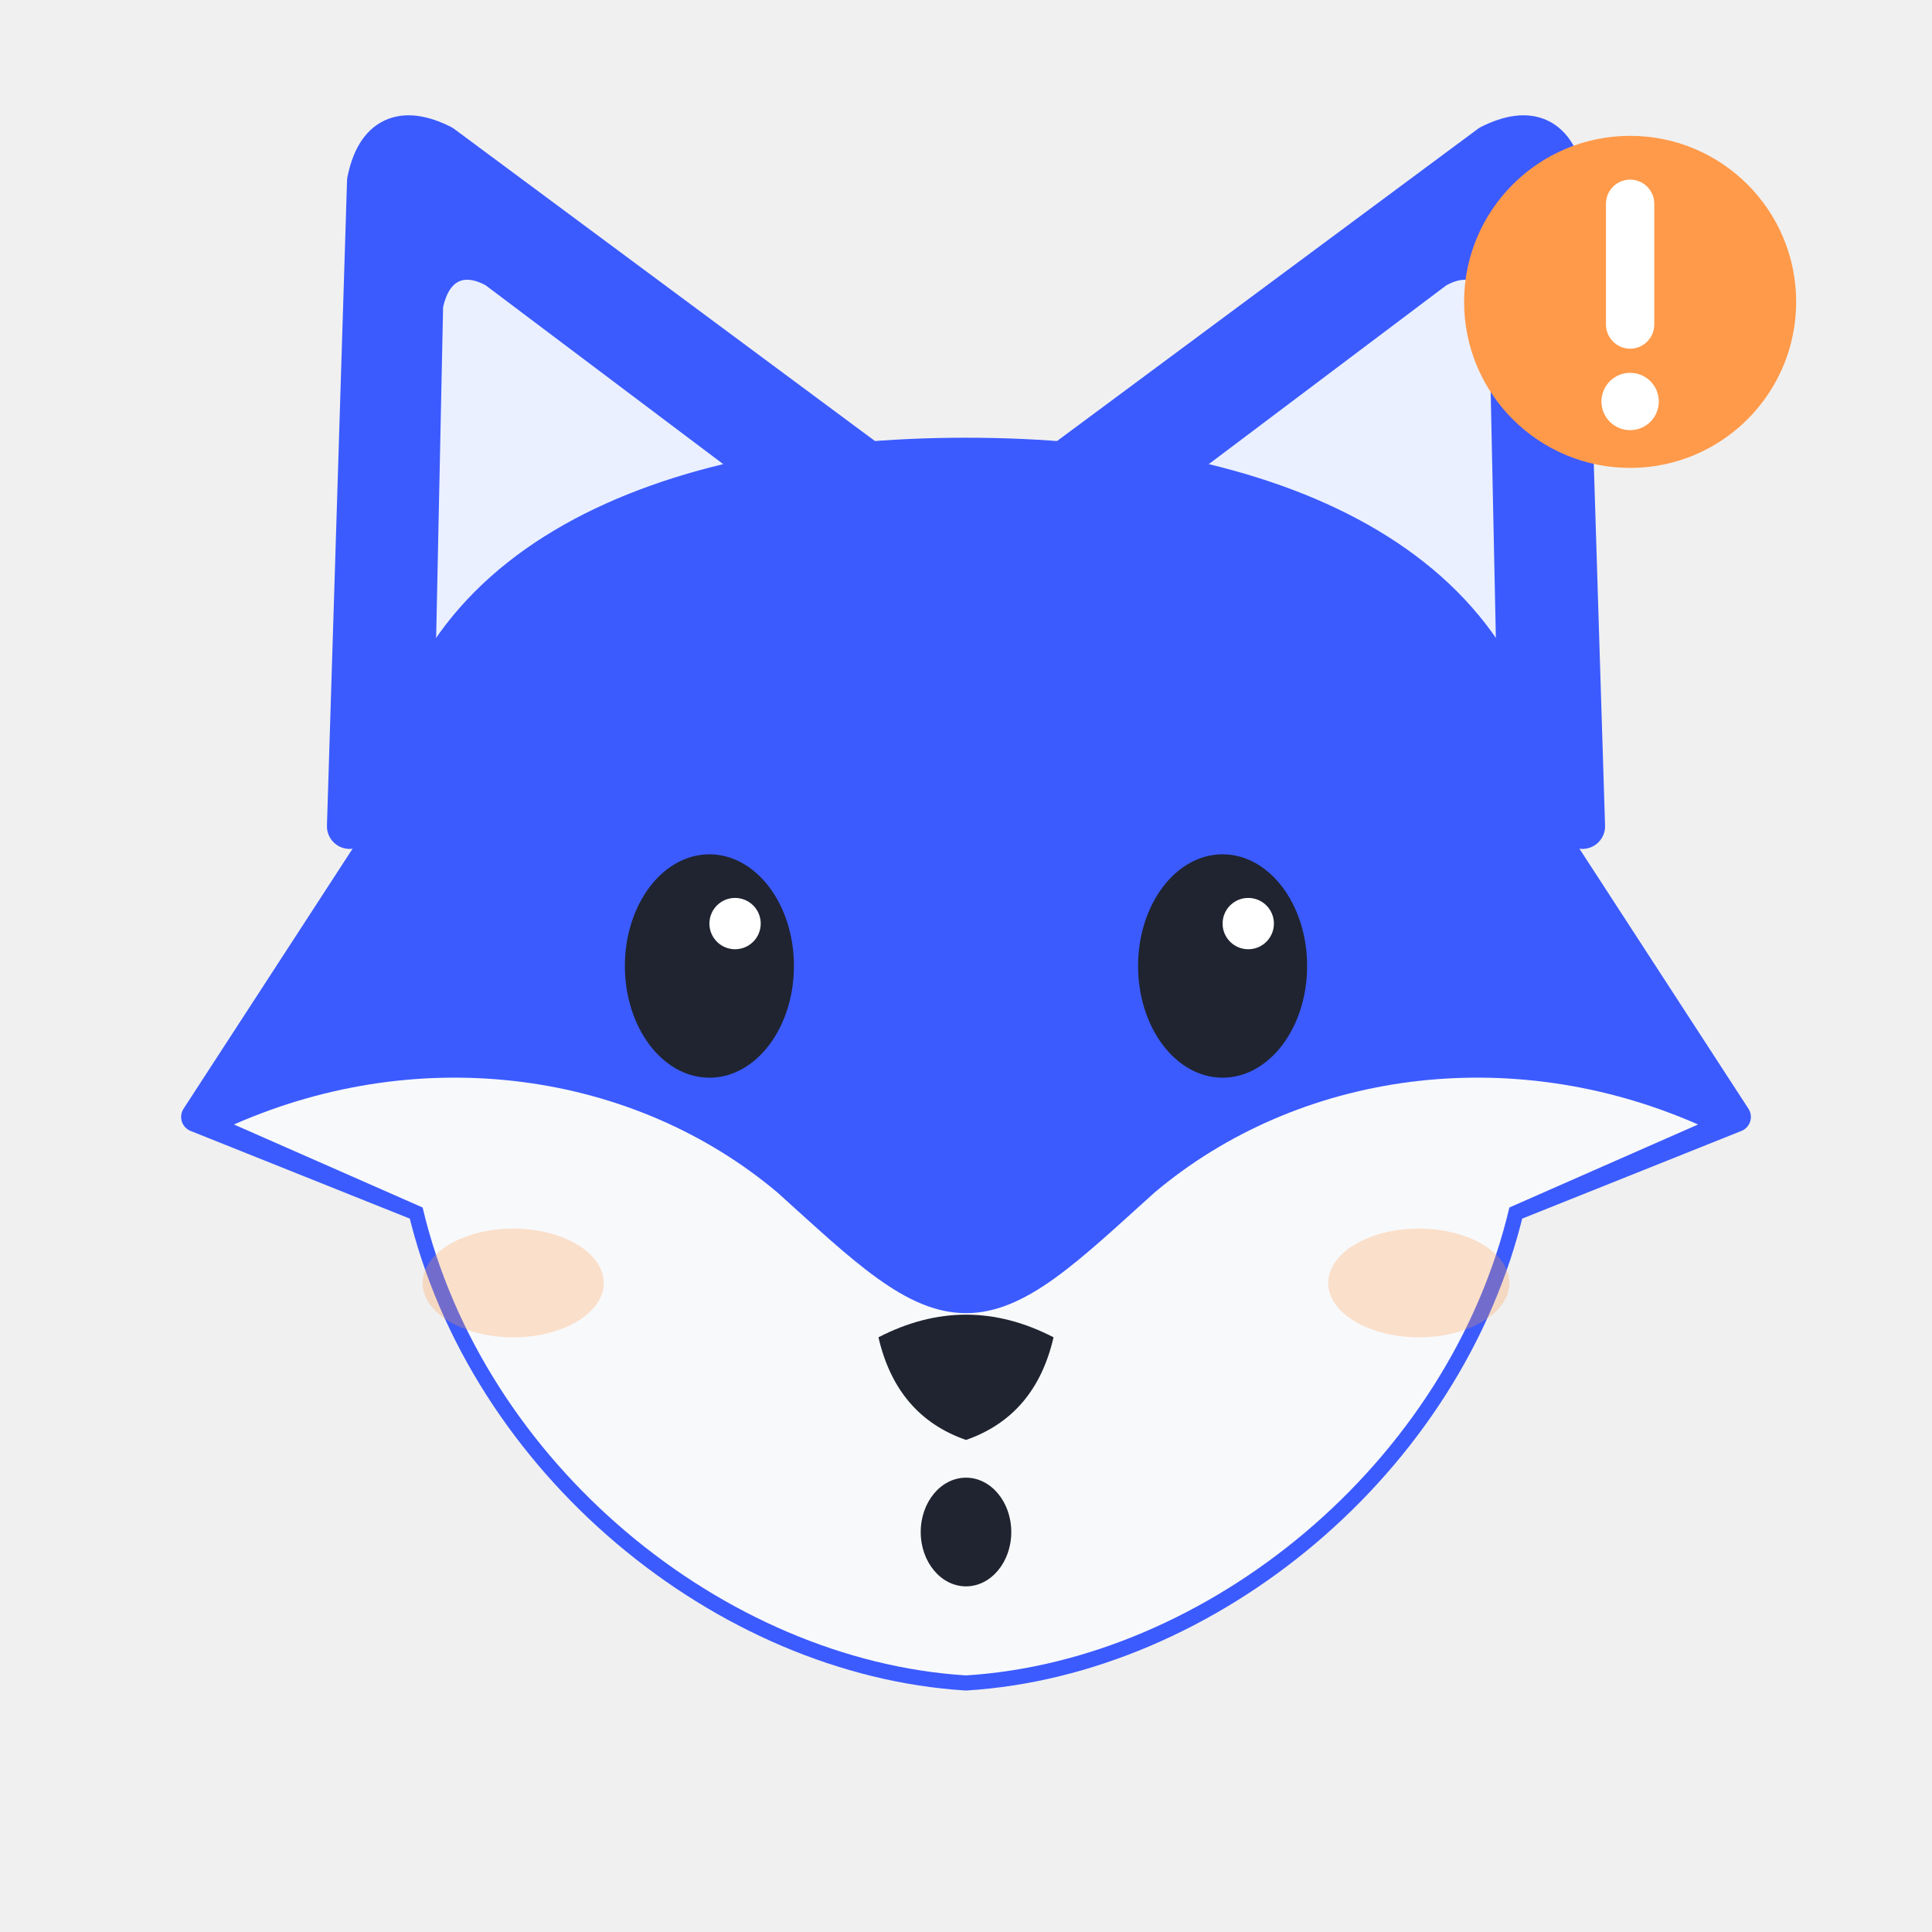
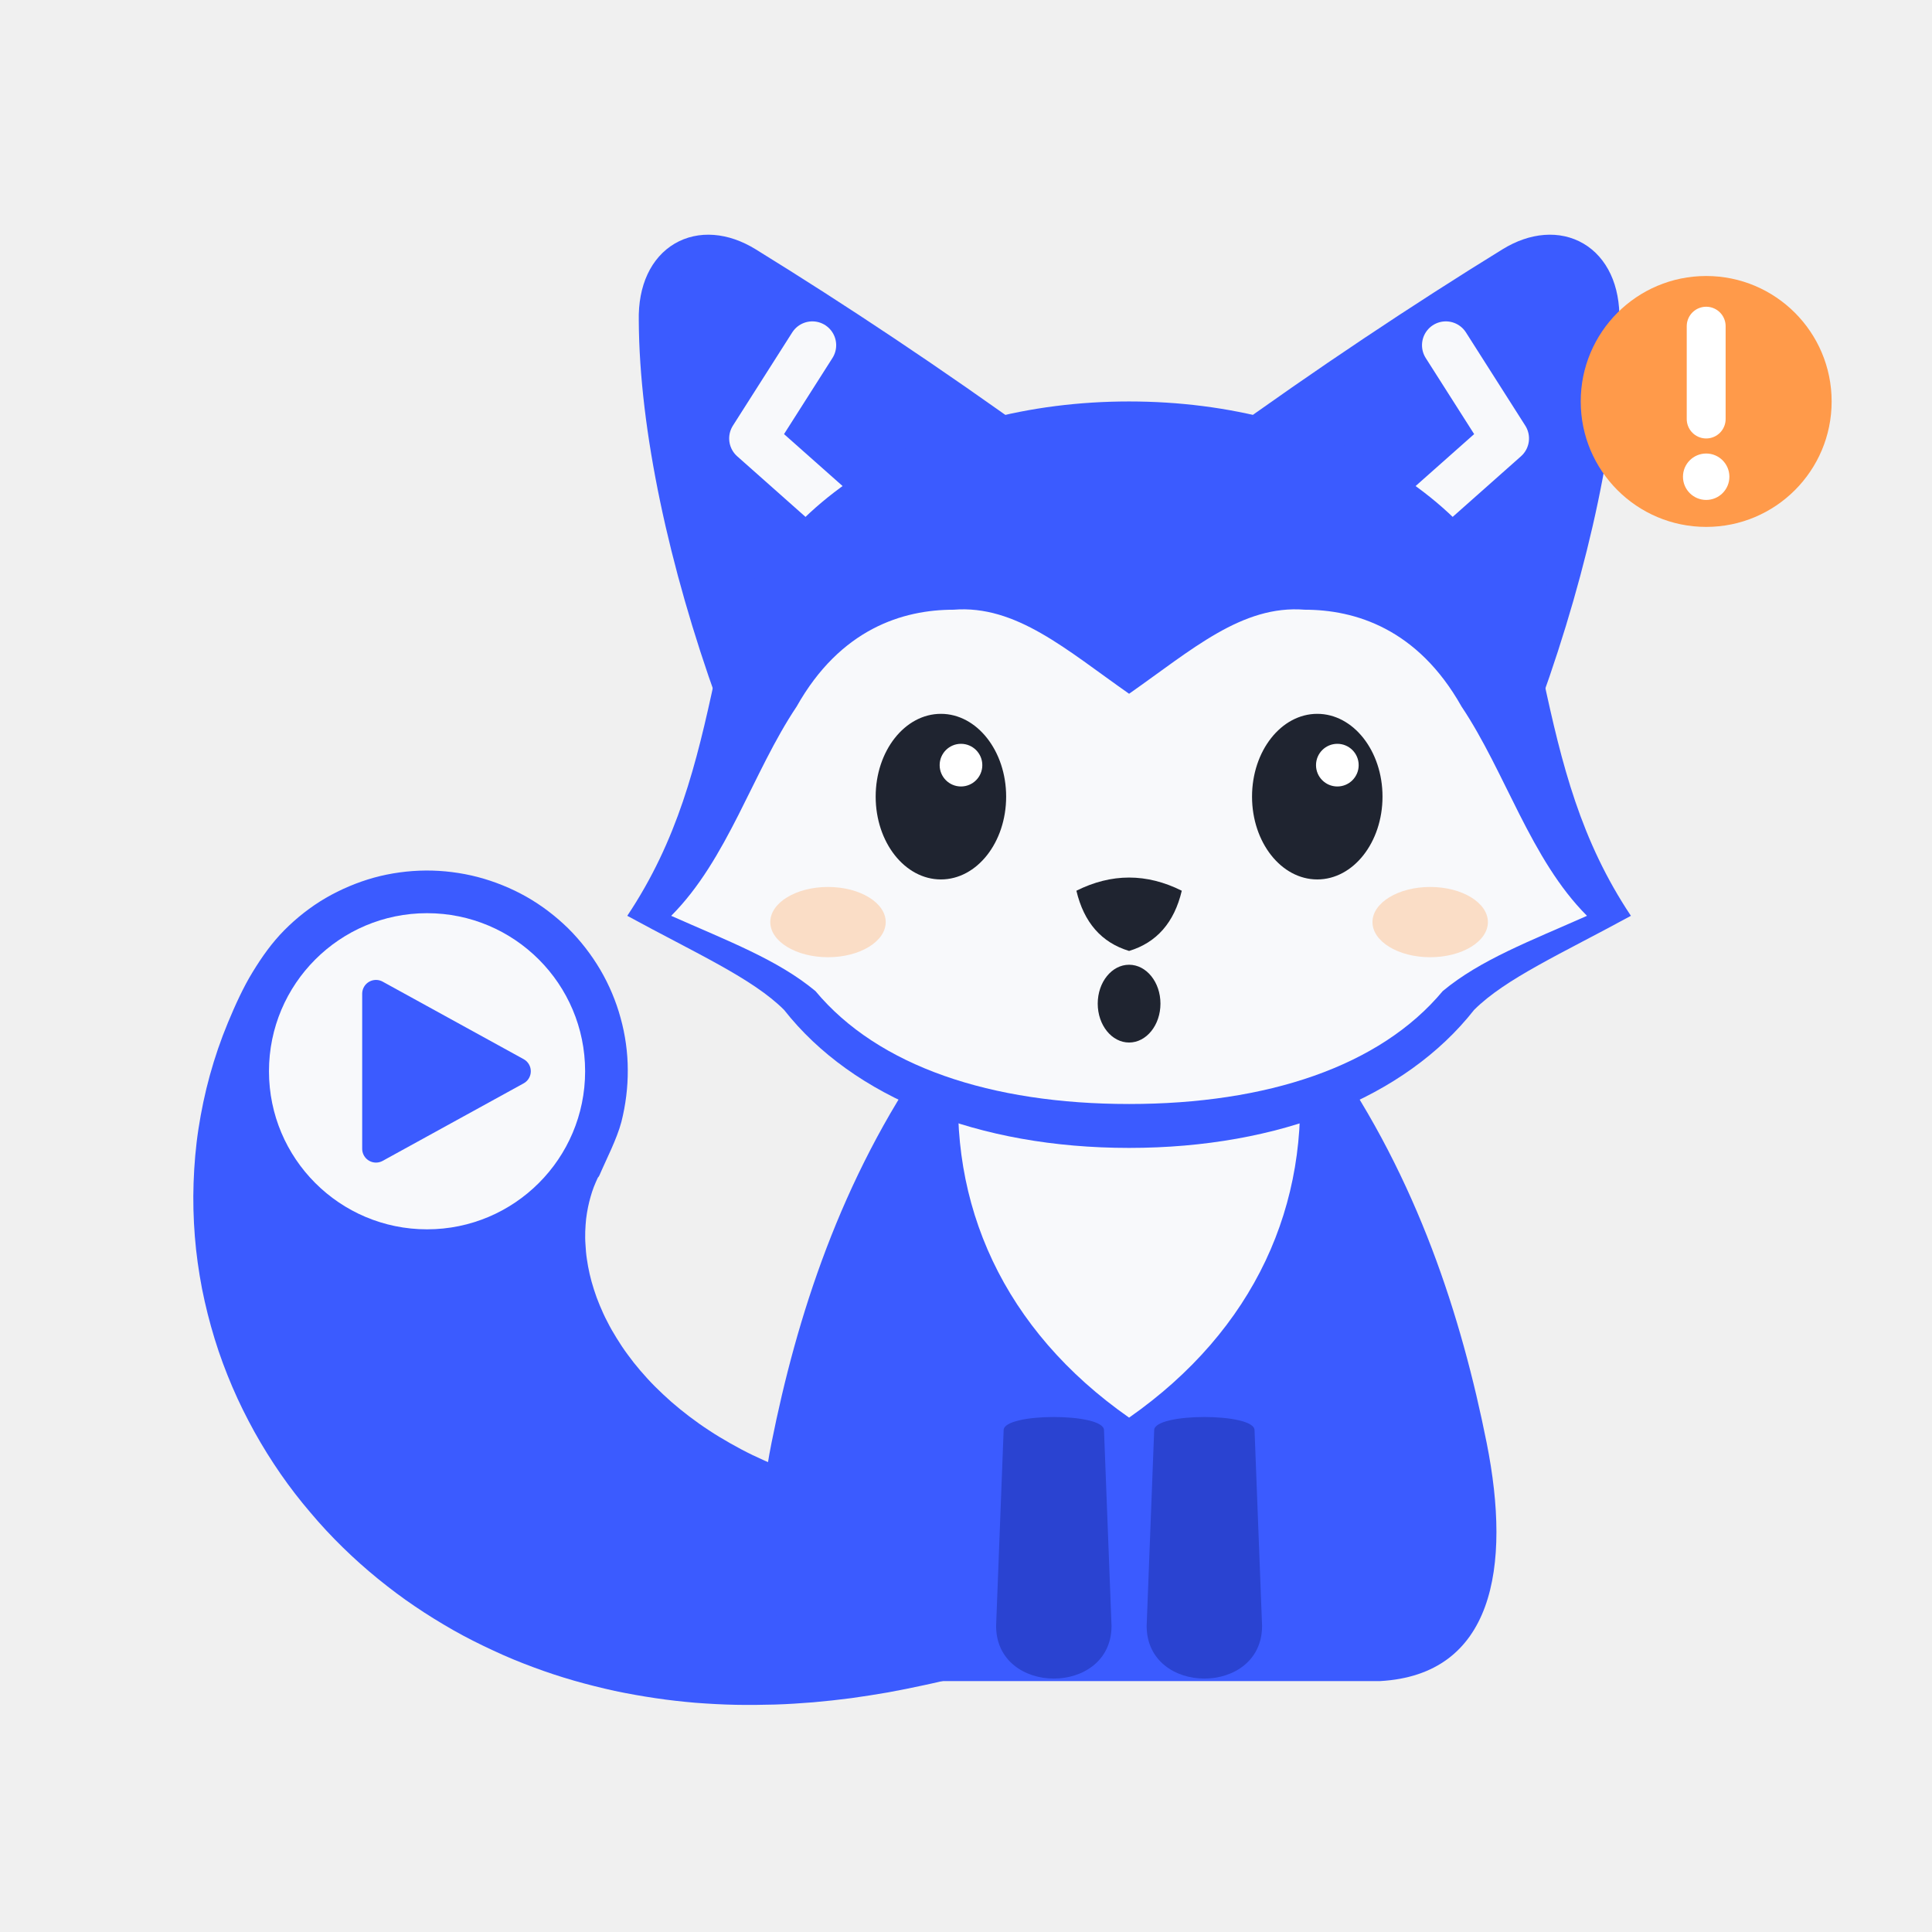
- <svg xmlns="http://www.w3.org/2000/svg" viewBox="0 0 128 128" width="256" height="256" role="img">
-   <g transform="translate(0 0) rotate(0 64 80)">
-     <g transform="rotate(-9 40 46)">
-       <path d="M22 52 L30 10 Q31.5 6 35 8.5 L60 34 Z" fill="#3B5BFF" stroke="#3B5BFF" stroke-width="3" stroke-linejoin="round" />
-       <path d="M29 44 L33.5 19 Q34.5 16.5 36.5 18 L51 33 Z" fill="#EAF0FF" />
+ <svg xmlns="http://www.w3.org/2000/svg" viewBox="-20 -12 154 154" width="256" height="256" overflow="visible" role="img">
+   <g transform="translate(0 0) rotate(0 70 122)">
+     <path d="M64.74 107.54 C63.91 105.77 63.11 107.76 62.3 107.83 C61.49 107.9 60.67 107.93 59.87 107.95 C59.06 107.97 58.25 107.97 57.45 107.95 C56.65 107.93 55.85 107.89 55.06 107.84 C54.27 107.78 53.49 107.7 52.71 107.61 C51.94 107.51 51.17 107.4 50.42 107.27 C49.66 107.14 48.91 106.99 48.18 106.82 C47.44 106.65 46.72 106.47 46.01 106.27 C45.3 106.06 44.6 105.84 43.91 105.61 C43.23 105.37 42.56 105.11 41.91 104.84 C41.26 104.57 40.62 104.29 40 103.99 C39.38 103.69 38.78 103.37 38.2 103.04 C37.62 102.71 37.05 102.37 36.51 102.01 C35.97 101.66 35.45 101.29 34.95 100.91 C34.45 100.53 33.97 100.14 33.51 99.74 C33.06 99.34 32.62 98.93 32.21 98.52 C31.8 98.11 31.41 97.68 31.05 97.26 C30.68 96.83 30.34 96.4 30.03 95.97 C29.71 95.54 29.42 95.1 29.15 94.66 C28.88 94.23 28.63 93.79 28.41 93.35 C28.18 92.92 27.99 92.49 27.81 92.06 C27.63 91.63 27.47 91.2 27.34 90.78 C27.21 90.37 27.09 89.95 27 89.55 C26.91 89.14 26.83 88.74 26.78 88.36 C26.72 87.97 26.69 87.59 26.67 87.22 C26.64 86.85 26.64 86.5 26.65 86.15 C26.66 85.81 26.69 85.47 26.72 85.15 C26.76 84.83 26.81 84.53 26.87 84.23 C26.93 83.94 27 83.65 27.08 83.38 C27.15 83.12 27.24 82.86 27.33 82.62 C27.43 82.37 27.53 82.14 27.63 81.92 C27.73 81.7 27.64 82.05 27.95 81.3 C28.27 80.55 29.18 78.77 29.53 77.43 C29.87 76.09 30.05 74.67 30.04 73.29 C30.04 71.91 29.84 70.48 29.47 69.15 C29.11 67.82 28.55 66.49 27.85 65.3 C27.15 64.11 26.27 62.97 25.29 62 C24.3 61.03 23.16 60.16 21.96 59.48 C20.76 58.8 19.42 58.26 18.09 57.91 C16.75 57.56 15.32 57.38 13.94 57.39 C12.56 57.4 11.14 57.59 9.8 57.96 C8.47 58.33 7.15 58.89 5.96 59.58 C4.76 60.28 3.63 61.17 2.66 62.15 C1.69 63.13 0.89 64.25 0.14 65.48 C-0.61 66.7 -1.26 68.14 -1.83 69.51 C-2.4 70.88 -2.88 72.29 -3.27 73.7 C-3.66 75.11 -3.96 76.55 -4.18 77.98 C-4.4 79.41 -4.52 80.86 -4.57 82.29 C-4.62 83.71 -4.58 85.14 -4.47 86.55 C-4.36 87.95 -4.16 89.35 -3.9 90.71 C-3.63 92.07 -3.29 93.42 -2.89 94.72 C-2.49 96.03 -2.01 97.31 -1.48 98.55 C-0.95 99.79 -0.35 100.99 0.29 102.15 C0.93 103.3 1.63 104.42 2.37 105.49 C3.11 106.56 3.91 107.59 4.74 108.56 C5.56 109.54 6.43 110.47 7.33 111.35 C8.23 112.23 9.16 113.06 10.12 113.84 C11.08 114.62 12.06 115.36 13.07 116.04 C14.07 116.72 15.1 117.35 16.13 117.94 C17.17 118.53 18.23 119.06 19.29 119.55 C20.35 120.05 21.42 120.49 22.5 120.89 C23.57 121.29 24.66 121.65 25.74 121.96 C26.82 122.27 27.91 122.54 28.99 122.78 C30.08 123.01 31.16 123.2 32.24 123.36 C33.31 123.52 34.39 123.64 35.45 123.73 C36.52 123.81 37.58 123.87 38.63 123.89 C39.68 123.91 40.73 123.9 41.76 123.87 C42.79 123.84 43.82 123.77 44.83 123.69 C45.85 123.6 46.85 123.49 47.85 123.36 C48.84 123.22 49.82 123.07 50.79 122.9 C51.76 122.72 52.73 122.53 53.68 122.32 C54.63 122.12 55.57 121.89 56.5 121.66 C57.43 121.42 58.35 121.17 59.26 120.91 C60.17 120.66 61.07 120.38 61.97 120.11 C62.86 119.84 63.75 119.55 64.63 119.27 C65.51 119 67.24 120.41 67.26 118.46 C67.28 116.5 65.57 109.32 64.74 107.54 Z" fill="#3B5BFF" />
+     <circle cx="14.04" cy="73.39" r="12.6" fill="#F8F9FB" />
+     <path d="M9.97 67.21 L21.21 73.39 L9.97 79.57 L9.97 73.39 Z" fill="#3B5BFF" stroke="#3B5BFF" stroke-width="2.2" stroke-linejoin="round" />
+     <path d="M54 72 C47 82 43.5 93 41.5 103 C39.5 113 41 121.5 50 122 L90 122 C99 121.5 100.5 113 98.5 103 C96.5 93 93 82 86 72 Z" fill="#3B5BFF" />
+     <path d="M56.5 73 C55.5 84 60 94 70 101 C80 94 84.5 84 83.5 73 Z" fill="#F8F9FB" />
+     <g fill="#2A43D1">
+       <path d="M60 102 C60 100.6 68 100.6 68 102 L68.6 117.6 C68.6 123.2 59.4 123.2 59.4 117.6 Z" />
+       <path d="M72 102 C72 100.6 80 100.6 80 102 L80.6 117.6 C80.6 123.2 71.4 123.2 71.4 117.6 Z" />
    </g>
-     <g transform="rotate(9 88 46) translate(128 0) scale(-1 1)">
-       <path d="M22 52 L30 10 Q31.5 6 35 8.5 L60 34 Z" fill="#3B5BFF" stroke="#3B5BFF" stroke-width="3" stroke-linejoin="round" />
-       <path d="M29 44 L33.5 19 Q34.5 16.5 36.5 18 L51 33 Z" fill="#EAF0FF" />
-     </g>
-     <path d="M26 54 C27 37 44 30 64 30 C84 30 101 37 102 54 L115 74 L100 80 C96 97 80 110 64 111 C48 110 32 97 28 80 L13 74 Z" fill="#3B5BFF" stroke="#3B5BFF" stroke-width="2" stroke-linejoin="round" />
-     <path d="M15.5 74.5 L28 80 C32 97 48 110 64 111 C80 110 96 97 100 80 L112.5 74.5 C100 69 86 71 76.5 79 C71.5 83.5 68 87 64 87 C60 87 56.5 83.5 51.5 79 C42 71 28 69 15.5 74.5 Z" fill="#F8F9FB" />
-     <g fill="#FF9A4A" opacity="0.28">
-       <ellipse cx="34" cy="85" rx="6" ry="3.6" />
-       <ellipse cx="94" cy="85" rx="6" ry="3.6" />
-     </g>
-     <ellipse cx="47" cy="64" rx="5.6" ry="7.4" fill="#1F2430" />
-     <circle cx="48.7" cy="61.19" r="1.7" fill="#FFFFFF" />
-     <ellipse cx="81" cy="64" rx="5.6" ry="7.4" fill="#1F2430" />
-     <circle cx="82.7" cy="61.19" r="1.7" fill="#FFFFFF" />
-     <path d="M58.2 88.6 Q64 85.6 69.8 88.6 Q68.6 93.8 64 95.4 Q59.4 93.8 58.2 88.6 Z" fill="#1F2430" />
-     <ellipse cx="64" cy="101.5" rx="3" ry="3.6" fill="#1F2430" />
-     <g>
-       <circle cx="108" cy="20" r="11" fill="#FF9A4A" />
-       <path d="M108 13.5 L108 21.5" stroke="#FFFFFF" stroke-width="3.2" stroke-linecap="round" />
-       <circle cx="108" cy="26.6" r="1.9" fill="#FFFFFF" />
+     <g transform="translate(0 0) rotate(0 70 74)">
+       <g transform="rotate(-7 50 32)">
+         <path d="M37 42 C34.5 31 33.5 20 34.5 11.5 C35 6.5 39 5 42.5 7.8 C49 13 56 19 63 25.5 Z" fill="#3B5BFF" stroke="#3B5BFF" stroke-width="2.4" stroke-linejoin="round" />
+         <path d="M46.8 15 L41.2 21.8 L47.2 28.6" fill="none" stroke="#F8F9FB" stroke-width="3.8" stroke-linecap="round" stroke-linejoin="round" />
+       </g>
+       <g transform="rotate(7 90 32) translate(140 0) scale(-1 1)">
+         <path d="M37 42 C34.5 31 33.5 20 34.5 11.5 C35 6.5 39 5 42.5 7.8 C49 13 56 19 63 25.5 Z" fill="#3B5BFF" stroke="#3B5BFF" stroke-width="2.4" stroke-linejoin="round" />
+         <path d="M46.8 15 L41.2 21.8 L47.2 28.6" fill="none" stroke="#F8F9FB" stroke-width="3.8" stroke-linecap="round" stroke-linejoin="round" />
+       </g>
+       <path d="M70 20 C86 20 100 28 103 42 C104.5 49 106 55 110 61 C104.5 64 100 66 97.5 68.5 C92 75.5 82 79.5 70 79.5 C58 79.5 48 75.5 42.5 68.5 C40 66 35.5 64 30 61 C34 55 35.5 49 37 42 C40 28 54 20 70 20 Z" fill="#3B5BFF" />
+       <path d="M33.5 61 C38 56.5 40 49.54 43.5 44.32 C47 38.1 52 36.6 56 36.6 C61 36.2 65 39.8 70 43.3 C75 39.8 79 36.2 84 36.6 C88 36.6 93 38.1 96.5 44.32 C100 49.54 102 56.5 106.5 61 C102 63 98 64.5 95 67 C90 73 81 76 70 76 C59 76 50 73 45 67 C42 64.5 38 63 33.5 61 Z" fill="#F8F9FB" />
+       <g fill="#FF9A4A" opacity="0.3">
+         <ellipse cx="46" cy="61.5" rx="4.6" ry="2.8" />
+         <ellipse cx="94" cy="61.5" rx="4.6" ry="2.8" />
+       </g>
+       <ellipse cx="55" cy="51.5" rx="5.2" ry="6.6" fill="#1F2430" />
+       <circle cx="56.6" cy="48.99" r="1.7" fill="#FFFFFF" />
+       <ellipse cx="85" cy="51.5" rx="5.2" ry="6.6" fill="#1F2430" />
+       <circle cx="86.6" cy="48.99" r="1.7" fill="#FFFFFF" />
+       <path d="M65.8 59 Q70 56.9 74.2 59 Q73.3 62.8 70 63.8 Q66.7 62.8 65.8 59 Z" fill="#1F2430" />
+       <ellipse cx="70" cy="68" rx="2.5" ry="3.1" fill="#1F2430" />
+       <g>
+         <circle cx="116" cy="20" r="10" fill="#FF9A4A" />
+         <path d="M116 14 L116 21.4" stroke="#FFFFFF" stroke-width="3.1" stroke-linecap="round" />
+         <circle cx="116" cy="26" r="1.85" fill="#FFFFFF" />
+       </g>
    </g>
  </g>
</svg>
